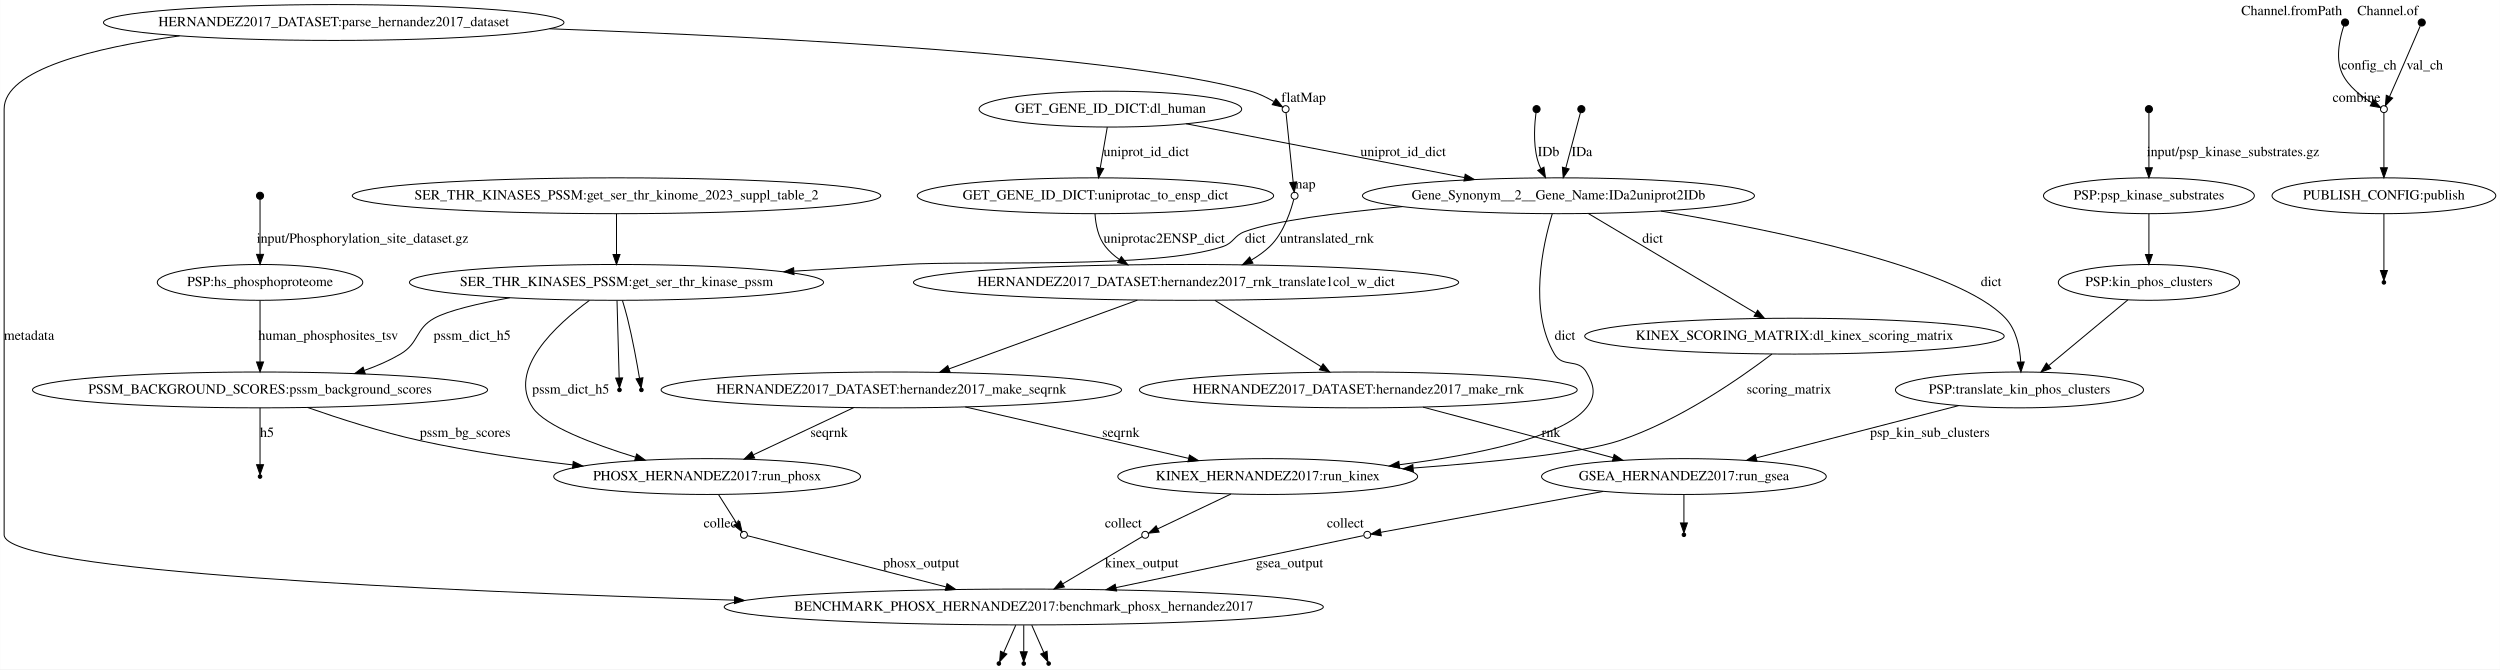
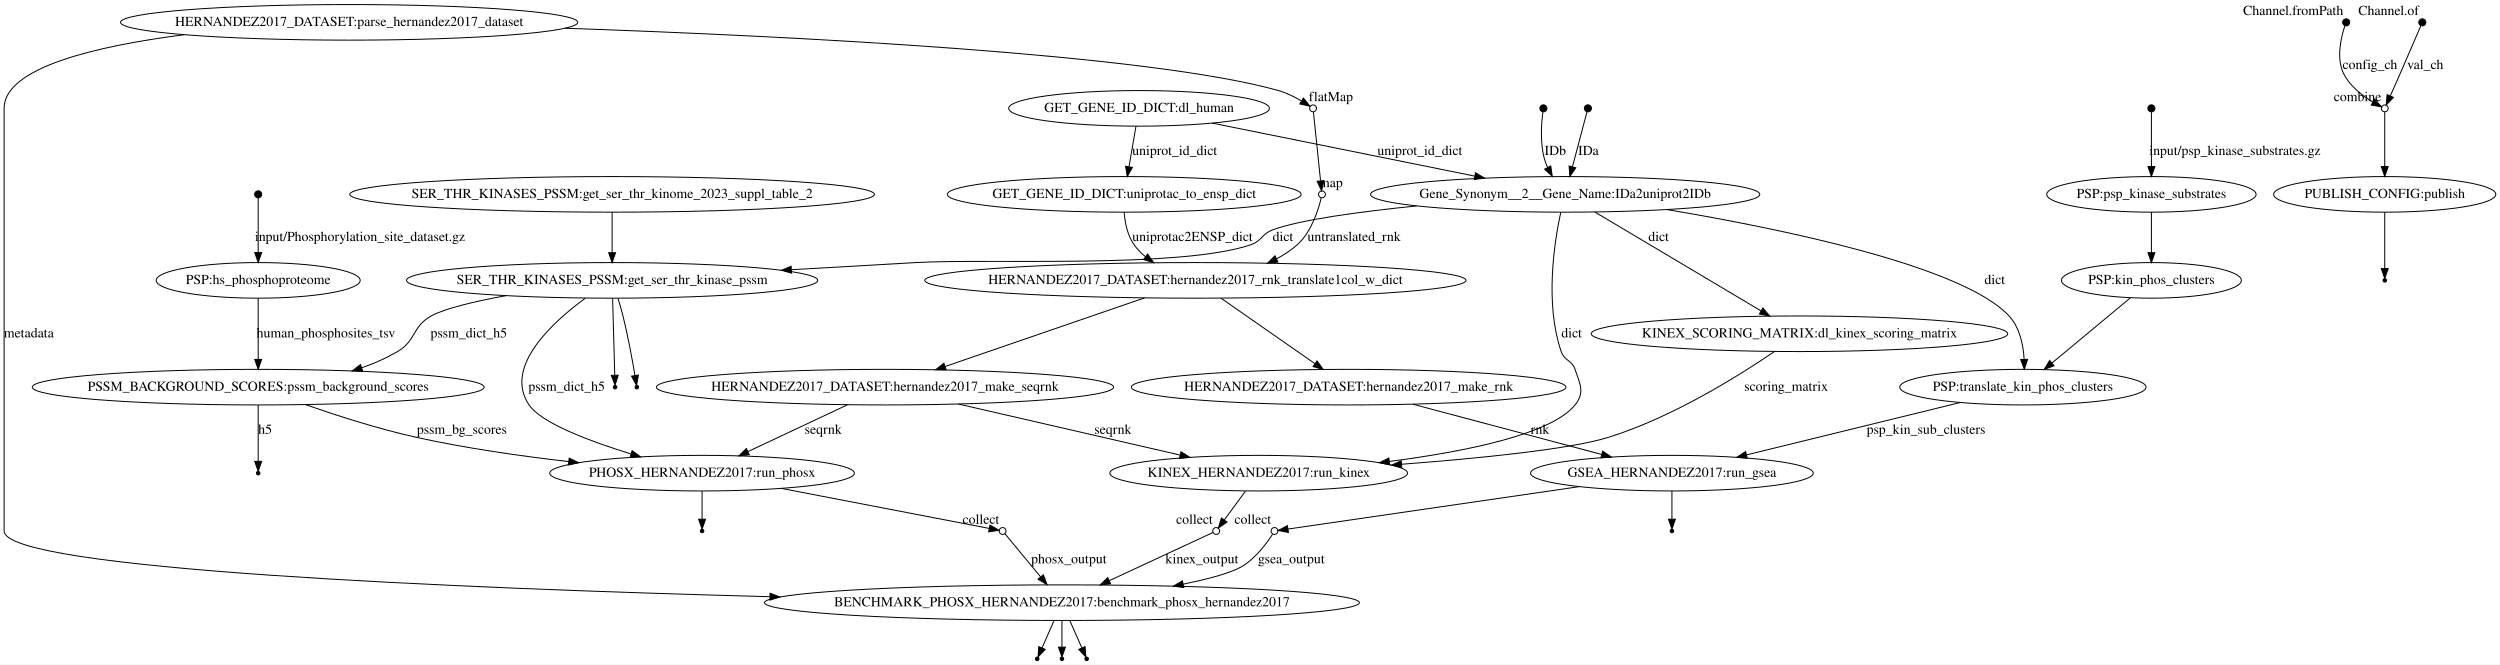
- <svg xmlns="http://www.w3.org/2000/svg" width="2510pt" height="672pt" viewBox="0.00 0.00 2510.44 672.20">
+ <svg xmlns="http://www.w3.org/2000/svg" width="2528pt" height="672pt" viewBox="0.00 0.00 2528.44 672.20">
  <g id="graph0" class="graph" transform="scale(1 1) rotate(0) translate(4 668.2)">
-     <polygon fill="#ffffff" stroke="transparent" points="-4,4 -4,-668.2 2506.44,-668.2 2506.44,4 -4,4" />
+     <polygon fill="#ffffff" stroke="transparent" points="-4,4 -4,-668.2 2524.44,-668.2 2524.44,4 -4,4" />
    <g id="node1" class="node">
-       <ellipse fill="none" stroke="#000000" cx="1111" cy="-558.6" rx="131.877" ry="18" />
-       <text text-anchor="middle" x="1111" y="-554.9" font-family="Times,serif" font-size="14.00" fill="#000000">GET_GENE_ID_DICT:dl_human</text>
+       <ellipse fill="none" stroke="#000000" cx="1148" cy="-558.6" rx="131.877" ry="18" />
+       <text text-anchor="middle" x="1148" y="-554.9" font-family="Times,serif" font-size="14.00" fill="#000000">GET_GENE_ID_DICT:dl_human</text>
    </g>
    <g id="node2" class="node">
-       <ellipse fill="none" stroke="#000000" cx="1096" cy="-471.6" rx="178.969" ry="18" />
-       <text text-anchor="middle" x="1096" y="-467.9" font-family="Times,serif" font-size="14.00" fill="#000000">GET_GENE_ID_DICT:uniprotac_to_ensp_dict</text>
+       <ellipse fill="none" stroke="#000000" cx="1133" cy="-471.6" rx="178.969" ry="18" />
+       <text text-anchor="middle" x="1133" y="-467.9" font-family="Times,serif" font-size="14.00" fill="#000000">GET_GENE_ID_DICT:uniprotac_to_ensp_dict</text>
    </g>
    <g id="edge1" class="edge">
-       <path fill="none" stroke="#000000" d="M1107.892,-540.573C1105.861,-528.792 1103.166,-513.161 1100.855,-499.758" />
-       <polygon fill="#000000" stroke="#000000" points="1104.252,-498.863 1099.104,-489.603 1097.354,-500.053 1104.252,-498.863" />
-       <text text-anchor="middle" x="1147" y="-511.4" font-family="Times,serif" font-size="14.00" fill="#000000">uniprot_id_dict</text>
+       <path fill="none" stroke="#000000" d="M1144.892,-540.573C1142.861,-528.792 1140.166,-513.161 1137.855,-499.758" />
+       <polygon fill="#000000" stroke="#000000" points="1141.252,-498.863 1136.104,-489.603 1134.354,-500.053 1141.252,-498.863" />
+       <text text-anchor="middle" x="1184" y="-511.4" font-family="Times,serif" font-size="14.00" fill="#000000">uniprot_id_dict</text>
    </g>
    <g id="node4" class="node">
-       <ellipse fill="none" stroke="#000000" cx="1561" cy="-471.6" rx="196.865" ry="18" />
-       <text text-anchor="middle" x="1561" y="-467.9" font-family="Times,serif" font-size="14.00" fill="#000000">Gene_Synonym__2__Gene_Name:IDa2uniprot2IDb</text>
+       <ellipse fill="none" stroke="#000000" cx="1579" cy="-471.6" rx="196.865" ry="18" />
+       <text text-anchor="middle" x="1579" y="-467.9" font-family="Times,serif" font-size="14.00" fill="#000000">Gene_Synonym__2__Gene_Name:IDa2uniprot2IDb</text>
    </g>
    <g id="edge3" class="edge">
-       <path fill="none" stroke="#000000" d="M1187.082,-543.891C1264.147,-528.991 1383.517,-505.913 1466.579,-489.855" />
-       <polygon fill="#000000" stroke="#000000" points="1467.37,-493.267 1476.524,-487.932 1466.041,-486.394 1467.37,-493.267" />
-       <text text-anchor="middle" x="1405" y="-511.4" font-family="Times,serif" font-size="14.00" fill="#000000">uniprot_id_dict</text>
+       <path fill="none" stroke="#000000" d="M1222.091,-543.644C1295.605,-528.805 1408.425,-506.032 1487.492,-490.071" />
+       <polygon fill="#000000" stroke="#000000" points="1488.337,-493.472 1497.446,-488.062 1486.951,-486.61 1488.337,-493.472" />
+       <text text-anchor="middle" x="1432" y="-511.4" font-family="Times,serif" font-size="14.00" fill="#000000">uniprot_id_dict</text>
    </g>
    <g id="node3" class="node">
-       <ellipse fill="none" stroke="#000000" cx="1187" cy="-384.6" rx="273.752" ry="18" />
-       <text text-anchor="middle" x="1187" y="-380.9" font-family="Times,serif" font-size="14.00" fill="#000000">HERNANDEZ2017_DATASET:hernandez2017_rnk_translate1col_w_dict</text>
+       <ellipse fill="none" stroke="#000000" cx="1205" cy="-384.6" rx="273.752" ry="18" />
+       <text text-anchor="middle" x="1205" y="-380.9" font-family="Times,serif" font-size="14.00" fill="#000000">HERNANDEZ2017_DATASET:hernandez2017_rnk_translate1col_w_dict</text>
    </g>
    <g id="edge2" class="edge">
-       <path fill="none" stroke="#000000" d="M1095.569,-453.363C1096.223,-442.78 1098.688,-429.771 1106,-420.6 1109.966,-415.625 1114.764,-411.318 1120.022,-407.594" />
-       <polygon fill="#000000" stroke="#000000" points="1121.997,-410.486 1128.608,-402.207 1118.277,-404.556 1121.997,-410.486" />
-       <text text-anchor="middle" x="1165" y="-424.4" font-family="Times,serif" font-size="14.00" fill="#000000">uniprotac2ENSP_dict</text>
+       <path fill="none" stroke="#000000" d="M1132.973,-453.154C1133.797,-442.755 1136.297,-430.005 1143,-420.6 1146.206,-416.102 1150.163,-412.082 1154.514,-408.509" />
+       <polygon fill="#000000" stroke="#000000" points="1156.671,-411.268 1162.697,-402.554 1152.552,-405.608 1156.671,-411.268" />
+       <text text-anchor="middle" x="1202" y="-424.4" font-family="Times,serif" font-size="14.00" fill="#000000">uniprotac2ENSP_dict</text>
    </g>
    <g id="node27" class="node">
      <ellipse fill="none" stroke="#000000" cx="891" cy="-276.6" rx="231.259" ry="18" />
      <text text-anchor="middle" x="891" y="-272.9" font-family="Times,serif" font-size="14.00" fill="#000000">HERNANDEZ2017_DATASET:hernandez2017_make_seqrnk</text>
    </g>
    <g id="edge26" class="edge">
-       <path fill="none" stroke="#000000" d="M1138.122,-366.766C1086.229,-347.832 1004.248,-317.92 949.092,-297.796" />
-       <polygon fill="#000000" stroke="#000000" points="950.053,-294.421 939.459,-294.281 947.654,-300.997 950.053,-294.421" />
+       <path fill="none" stroke="#000000" d="M1153.501,-366.887C1098.207,-347.869 1010.418,-317.674 951.778,-297.505" />
+       <polygon fill="#000000" stroke="#000000" points="952.861,-294.176 942.266,-294.233 950.584,-300.795 952.861,-294.176" />
    </g>
    <g id="node28" class="node">
      <ellipse fill="none" stroke="#000000" cx="1360" cy="-276.6" rx="219.861" ry="18" />
      <text text-anchor="middle" x="1360" y="-272.9" font-family="Times,serif" font-size="14.00" fill="#000000">HERNANDEZ2017_DATASET:hernandez2017_make_rnk</text>
    </g>
    <g id="edge28" class="edge">
-       <path fill="none" stroke="#000000" d="M1215.956,-366.523C1245.235,-348.245 1290.61,-319.918 1322.596,-299.951" />
-       <polygon fill="#000000" stroke="#000000" points="1324.608,-302.82 1331.238,-294.556 1320.901,-296.882 1324.608,-302.82" />
+       <path fill="none" stroke="#000000" d="M1230.944,-366.523C1256.951,-348.402 1297.136,-320.402 1325.75,-300.464" />
+       <polygon fill="#000000" stroke="#000000" points="1328.026,-303.144 1334.23,-294.556 1324.025,-297.401 1328.026,-303.144" />
    </g>
    <g id="node7" class="node">
      <ellipse fill="none" stroke="#000000" cx="615" cy="-384.6" rx="207.963" ry="18" />
      <text text-anchor="middle" x="615" y="-380.9" font-family="Times,serif" font-size="14.00" fill="#000000">SER_THR_KINASES_PSSM:get_ser_thr_kinase_pssm</text>
    </g>
    <g id="edge6" class="edge">
-       <path fill="none" stroke="#000000" d="M1404.066,-460.677C1340.513,-454.8 1275.277,-446.49 1246,-435.6 1234.908,-431.474 1235.206,-424.405 1224,-420.6 1156.558,-397.702 975.099,-406.814 904,-402.6 868.221,-400.479 829.956,-398.144 793.363,-395.878" />
-       <polygon fill="#000000" stroke="#000000" points="793.288,-392.366 783.09,-395.241 792.854,-399.353 793.288,-392.366" />
-       <text text-anchor="middle" x="1256.5" y="-424.4" font-family="Times,serif" font-size="14.00" fill="#000000">dict</text>
+       <path fill="none" stroke="#000000" d="M1428.756,-459.889C1369.915,-453.935 1310.074,-445.782 1283,-435.6 1271.923,-431.434 1272.212,-424.387 1261,-420.6 1189.527,-396.459 997.322,-406.808 922,-402.6 881.372,-400.33 837.724,-397.817 796.455,-395.405" />
+       <polygon fill="#000000" stroke="#000000" points="796.486,-391.901 786.298,-394.811 796.077,-398.889 796.486,-391.901" />
+       <text text-anchor="middle" x="1293.5" y="-424.4" font-family="Times,serif" font-size="14.00" fill="#000000">dict</text>
    </g>
    <g id="node15" class="node">
-       <ellipse fill="none" stroke="#000000" cx="2024" cy="-276.6" rx="124.578" ry="18" />
-       <text text-anchor="middle" x="2024" y="-272.9" font-family="Times,serif" font-size="14.00" fill="#000000">PSP:translate_kin_phos_clusters</text>
+       <ellipse fill="none" stroke="#000000" cx="2042" cy="-276.6" rx="124.578" ry="18" />
+       <text text-anchor="middle" x="2042" y="-272.9" font-family="Times,serif" font-size="14.00" fill="#000000">PSP:translate_kin_phos_clusters</text>
    </g>
    <g id="edge14" class="edge">
-       <path fill="none" stroke="#000000" d="M1663.932,-456.207C1781.419,-436.518 1963.389,-398.862 2010,-348.6 2020.8,-336.954 2024.399,-319.565 2025.251,-304.794" />
-       <polygon fill="#000000" stroke="#000000" points="2028.754,-304.687 2025.449,-294.62 2021.755,-304.55 2028.754,-304.687" />
-       <text text-anchor="middle" x="1995.5" y="-380.9" font-family="Times,serif" font-size="14.00" fill="#000000">dict</text>
+       <path fill="none" stroke="#000000" d="M1681.932,-456.207C1799.419,-436.518 1981.389,-398.862 2028,-348.6 2038.8,-336.954 2042.399,-319.565 2043.251,-304.794" />
+       <polygon fill="#000000" stroke="#000000" points="2046.754,-304.687 2043.449,-294.62 2039.755,-304.55 2046.754,-304.687" />
+       <text text-anchor="middle" x="2013.5" y="-380.9" font-family="Times,serif" font-size="14.00" fill="#000000">dict</text>
    </g>
    <g id="node21" class="node">
-       <ellipse fill="none" stroke="#000000" cx="1798" cy="-330.6" rx="210.663" ry="18" />
-       <text text-anchor="middle" x="1798" y="-326.9" font-family="Times,serif" font-size="14.00" fill="#000000">KINEX_SCORING_MATRIX:dl_kinex_scoring_matrix</text>
+       <ellipse fill="none" stroke="#000000" cx="1816" cy="-330.6" rx="210.663" ry="18" />
+       <text text-anchor="middle" x="1816" y="-326.9" font-family="Times,serif" font-size="14.00" fill="#000000">KINEX_SCORING_MATRIX:dl_kinex_scoring_matrix</text>
    </g>
    <g id="edge20" class="edge">
-       <path fill="none" stroke="#000000" d="M1591.016,-453.742C1633.727,-428.332 1712.068,-381.724 1759.157,-353.709" />
-       <polygon fill="#000000" stroke="#000000" points="1761.05,-356.656 1767.854,-348.535 1757.47,-350.64 1761.05,-356.656" />
-       <text text-anchor="middle" x="1655.5" y="-424.4" font-family="Times,serif" font-size="14.00" fill="#000000">dict</text>
+       <path fill="none" stroke="#000000" d="M1609.016,-453.742C1651.727,-428.332 1730.068,-381.724 1777.157,-353.709" />
+       <polygon fill="#000000" stroke="#000000" points="1779.05,-356.656 1785.854,-348.535 1775.47,-350.64 1779.05,-356.656" />
+       <text text-anchor="middle" x="1673.5" y="-424.4" font-family="Times,serif" font-size="14.00" fill="#000000">dict</text>
    </g>
    <g id="node22" class="node">
      <ellipse fill="none" stroke="#000000" cx="1269" cy="-189.6" rx="150.573" ry="18" />
      <text text-anchor="middle" x="1269" y="-185.9" font-family="Times,serif" font-size="14.00" fill="#000000">KINEX_HERNANDEZ2017:run_kinex</text>
    </g>
-     <g id="edge34" class="edge">
-       <path fill="none" stroke="#000000" d="M1554.756,-453.389C1545.234,-422.156 1530.792,-357.411 1557,-312.6 1565.238,-298.514 1580.762,-308.686 1589,-294.6 1597.078,-280.789 1599.051,-271.049 1589,-258.6 1565.083,-228.976 1478.546,-211.461 1401.488,-201.494" />
+     <g id="edge35" class="edge">
+       <path fill="none" stroke="#000000" d="M1574.528,-453.334C1567.996,-423.102 1558.332,-361.18 1575,-312.6 1578.289,-303.014 1585.711,-304.186 1589,-294.6 1594.193,-279.466 1599.051,-271.049 1589,-258.6 1565.083,-228.976 1478.546,-211.461 1401.488,-201.494" />
      <polygon fill="#000000" stroke="#000000" points="1401.531,-197.971 1391.172,-200.196 1400.658,-204.917 1401.531,-197.971" />
-       <text text-anchor="middle" x="1567.5" y="-326.9" font-family="Times,serif" font-size="14.00" fill="#000000">dict</text>
+       <text text-anchor="middle" x="1585.5" y="-326.9" font-family="Times,serif" font-size="14.00" fill="#000000">dict</text>
    </g>
    <g id="node5" class="node">
-       <ellipse fill="#000000" stroke="#000000" cx="1584" cy="-558.6" rx="3.6" ry="3.6" />
+       <ellipse fill="#000000" stroke="#000000" cx="1602" cy="-558.6" rx="3.6" ry="3.6" />
    </g>
    <g id="edge4" class="edge">
-       <path fill="none" stroke="#000000" d="M1583.012,-554.862C1580.511,-545.402 1573.748,-519.82 1568.372,-499.486" />
-       <polygon fill="#000000" stroke="#000000" points="1571.733,-498.505 1565.794,-489.732 1564.966,-500.295 1571.733,-498.505" />
-       <text text-anchor="middle" x="1584.5" y="-511.4" font-family="Times,serif" font-size="14.00" fill="#000000">IDa</text>
+       <path fill="none" stroke="#000000" d="M1601.012,-554.862C1598.511,-545.402 1591.748,-519.82 1586.372,-499.486" />
+       <polygon fill="#000000" stroke="#000000" points="1589.733,-498.505 1583.794,-489.732 1582.966,-500.295 1589.733,-498.505" />
+       <text text-anchor="middle" x="1602.5" y="-511.4" font-family="Times,serif" font-size="14.00" fill="#000000">IDa</text>
    </g>
    <g id="node6" class="node">
-       <ellipse fill="#000000" stroke="#000000" cx="1539" cy="-558.6" rx="3.6" ry="3.6" />
+       <ellipse fill="#000000" stroke="#000000" cx="1557" cy="-558.6" rx="3.6" ry="3.6" />
    </g>
    <g id="edge5" class="edge">
-       <path fill="none" stroke="#000000" d="M1538.435,-554.794C1537.294,-546.188 1535.21,-524.652 1540,-507.6 1540.834,-504.631 1541.973,-501.652 1543.291,-498.75" />
-       <polygon fill="#000000" stroke="#000000" points="1546.417,-500.324 1547.963,-489.843 1540.218,-497.073 1546.417,-500.324" />
-       <text text-anchor="middle" x="1551" y="-511.4" font-family="Times,serif" font-size="14.00" fill="#000000">IDb</text>
+       <path fill="none" stroke="#000000" d="M1556.435,-554.794C1555.294,-546.188 1553.21,-524.652 1558,-507.6 1558.834,-504.631 1559.973,-501.652 1561.291,-498.75" />
+       <polygon fill="#000000" stroke="#000000" points="1564.417,-500.324 1565.963,-489.843 1558.218,-497.073 1564.417,-500.324" />
+       <text text-anchor="middle" x="1569" y="-511.4" font-family="Times,serif" font-size="14.00" fill="#000000">IDb</text>
    </g>
    <g id="node9" class="node">
      <ellipse fill="none" stroke="#000000" cx="257" cy="-276.6" rx="228.56" ry="18" />
      <text text-anchor="middle" x="257" y="-272.9" font-family="Times,serif" font-size="14.00" fill="#000000">PSSM_BACKGROUND_SCORES:pssm_background_scores</text>
    </g>
    <g id="edge8" class="edge">
      <path fill="none" stroke="#000000" d="M507.797,-369.146C475.966,-363.335 445.892,-356.264 432,-348.6 412.73,-337.97 416.967,-323.763 398,-312.6 386.809,-306.013 374.428,-300.62 361.786,-296.207" />
      <polygon fill="#000000" stroke="#000000" points="362.676,-292.816 352.083,-293.02 360.491,-299.466 362.676,-292.816" />
      <text text-anchor="middle" x="470" y="-326.9" font-family="Times,serif" font-size="14.00" fill="#000000">pssm_dict_h5</text>
    </g>
    <g id="node10" class="node">
      <ellipse fill="#000000" stroke="#000000" cx="640" cy="-276.6" rx="1.8" ry="1.8" />
    </g>
    <g id="edge9" class="edge">
      <path fill="none" stroke="#000000" d="M620.969,-366.389C622.716,-360.724 624.546,-354.434 626,-348.6 631.228,-327.626 635.679,-302.81 638.084,-288.469" />
      <polygon fill="#000000" stroke="#000000" points="641.571,-288.829 639.722,-278.396 634.662,-287.705 641.571,-288.829" />
    </g>
    <g id="node11" class="node">
      <ellipse fill="#000000" stroke="#000000" cx="618" cy="-276.6" rx="1.8" ry="1.8" />
    </g>
    <g id="edge10" class="edge">
      <path fill="none" stroke="#000000" d="M615.509,-366.279C616.122,-344.197 617.136,-307.705 617.661,-288.799" />
      <polygon fill="#000000" stroke="#000000" points="621.165,-288.692 617.944,-278.599 614.168,-288.498 621.165,-288.692" />
    </g>
    <g id="node19" class="node">
      <ellipse fill="none" stroke="#000000" cx="706" cy="-189.6" rx="154.073" ry="18" />
      <text text-anchor="middle" x="706" y="-185.9" font-family="Times,serif" font-size="14.00" fill="#000000">PHOSX_HERNANDEZ2017:run_phosx</text>
    </g>
    <g id="edge30" class="edge">
      <path fill="none" stroke="#000000" d="M587.89,-366.583C554.431,-342.062 504.964,-296.852 531,-258.6 543.402,-240.378 591.381,-222.189 633.97,-209.063" />
      <polygon fill="#000000" stroke="#000000" points="635.245,-212.334 643.805,-206.091 633.22,-205.634 635.245,-212.334" />
      <text text-anchor="middle" x="569" y="-272.9" font-family="Times,serif" font-size="14.00" fill="#000000">pssm_dict_h5</text>
    </g>
    <g id="node8" class="node">
      <ellipse fill="none" stroke="#000000" cx="615" cy="-471.6" rx="265.353" ry="18" />
      <text text-anchor="middle" x="615" y="-467.9" font-family="Times,serif" font-size="14.00" fill="#000000">SER_THR_KINASES_PSSM:get_ser_thr_kinome_2023_suppl_table_2</text>
    </g>
    <g id="edge7" class="edge">
      <path fill="none" stroke="#000000" d="M615,-453.574C615,-441.792 615,-426.161 615,-412.758" />
      <polygon fill="#000000" stroke="#000000" points="618.5,-412.603 615,-402.603 611.5,-412.603 618.5,-412.603" />
    </g>
    <g id="edge18" class="edge">
      <path fill="none" stroke="#000000" d="M304.637,-258.987C336.36,-247.888 379.191,-234.098 418,-225.6 467.504,-214.76 522.561,-206.881 571.168,-201.31" />
      <polygon fill="#000000" stroke="#000000" points="571.572,-204.787 581.118,-200.191 570.789,-197.831 571.572,-204.787" />
      <text text-anchor="middle" x="463" y="-229.4" font-family="Times,serif" font-size="14.00" fill="#000000">pssm_bg_scores</text>
    </g>
    <g id="node20" class="node">
      <ellipse fill="#000000" stroke="#000000" cx="257" cy="-189.6" rx="1.8" ry="1.8" />
    </g>
    <g id="edge19" class="edge">
      <path fill="none" stroke="#000000" d="M257,-258.574C257,-241.502 257,-216.349 257,-201.603" />
      <polygon fill="#000000" stroke="#000000" points="260.5,-201.518 257,-191.518 253.5,-201.518 260.5,-201.518" />
      <text text-anchor="middle" x="264" y="-229.4" font-family="Times,serif" font-size="14.00" fill="#000000">h5</text>
    </g>
    <g id="node12" class="node">
-       <ellipse fill="#000000" stroke="#000000" cx="2154" cy="-558.6" rx="3.6" ry="3.6" />
+       <ellipse fill="#000000" stroke="#000000" cx="2172" cy="-558.6" rx="3.6" ry="3.6" />
    </g>
    <g id="node13" class="node">
-       <ellipse fill="none" stroke="#000000" cx="2154" cy="-471.6" rx="105.881" ry="18" />
-       <text text-anchor="middle" x="2154" y="-467.9" font-family="Times,serif" font-size="14.00" fill="#000000">PSP:psp_kinase_substrates</text>
+       <ellipse fill="none" stroke="#000000" cx="2172" cy="-471.6" rx="105.881" ry="18" />
+       <text text-anchor="middle" x="2172" y="-467.9" font-family="Times,serif" font-size="14.00" fill="#000000">PSP:psp_kinase_substrates</text>
    </g>
    <g id="edge11" class="edge">
-       <path fill="none" stroke="#000000" d="M2154,-554.862C2154,-545.445 2154,-520.053 2154,-499.765" />
-       <polygon fill="#000000" stroke="#000000" points="2157.5,-499.732 2154,-489.732 2150.5,-499.732 2157.5,-499.732" />
-       <text text-anchor="middle" x="2238.5" y="-511.4" font-family="Times,serif" font-size="14.00" fill="#000000">input/psp_kinase_substrates.gz</text>
+       <path fill="none" stroke="#000000" d="M2172,-554.862C2172,-545.445 2172,-520.053 2172,-499.765" />
+       <polygon fill="#000000" stroke="#000000" points="2175.5,-499.732 2172,-489.732 2168.5,-499.732 2175.5,-499.732" />
+       <text text-anchor="middle" x="2256.5" y="-511.4" font-family="Times,serif" font-size="14.00" fill="#000000">input/psp_kinase_substrates.gz</text>
    </g>
    <g id="node14" class="node">
-       <ellipse fill="none" stroke="#000000" cx="2154" cy="-384.6" rx="90.984" ry="18" />
-       <text text-anchor="middle" x="2154" y="-380.9" font-family="Times,serif" font-size="14.00" fill="#000000">PSP:kin_phos_clusters</text>
+       <ellipse fill="none" stroke="#000000" cx="2172" cy="-384.6" rx="90.984" ry="18" />
+       <text text-anchor="middle" x="2172" y="-380.9" font-family="Times,serif" font-size="14.00" fill="#000000">PSP:kin_phos_clusters</text>
    </g>
    <g id="edge12" class="edge">
-       <path fill="none" stroke="#000000" d="M2154,-453.574C2154,-441.792 2154,-426.161 2154,-412.758" />
-       <polygon fill="#000000" stroke="#000000" points="2157.5,-412.603 2154,-402.603 2150.5,-412.603 2157.5,-412.603" />
+       <path fill="none" stroke="#000000" d="M2172,-453.574C2172,-441.792 2172,-426.161 2172,-412.758" />
+       <polygon fill="#000000" stroke="#000000" points="2175.5,-412.603 2172,-402.603 2168.5,-412.603 2175.5,-412.603" />
    </g>
    <g id="edge13" class="edge">
-       <path fill="none" stroke="#000000" d="M2132.824,-367.008C2111.234,-349.071 2077.57,-321.104 2053.401,-301.026" />
-       <polygon fill="#000000" stroke="#000000" points="2055.529,-298.243 2045.6,-294.545 2051.056,-303.627 2055.529,-298.243" />
+       <path fill="none" stroke="#000000" d="M2150.824,-367.008C2129.234,-349.071 2095.57,-321.104 2071.401,-301.026" />
+       <polygon fill="#000000" stroke="#000000" points="2073.529,-298.243 2063.6,-294.545 2069.056,-303.627 2073.529,-298.243" />
    </g>
    <g id="node16" class="node">
      <ellipse fill="none" stroke="#000000" cx="1687" cy="-189.6" rx="142.975" ry="18" />
      <text text-anchor="middle" x="1687" y="-185.9" font-family="Times,serif" font-size="14.00" fill="#000000">GSEA_HERNANDEZ2017:run_gsea</text>
    </g>
    <g id="edge15" class="edge">
-       <path fill="none" stroke="#000000" d="M1962.972,-260.845C1905.836,-246.095 1820.404,-224.04 1759.75,-208.381" />
-       <polygon fill="#000000" stroke="#000000" points="1760.417,-204.939 1749.859,-205.828 1758.667,-211.716 1760.417,-204.939" />
-       <text text-anchor="middle" x="1934" y="-229.4" font-family="Times,serif" font-size="14.00" fill="#000000">psp_kin_sub_clusters</text>
-     </g>
-     <g id="node31" class="node">
-       <ellipse fill="none" stroke="#000000" cx="1369" cy="-131.1" rx="3.5" ry="3.5" />
-       <text text-anchor="middle" x="1347" y="-138.4" font-family="Times,serif" font-size="14.00" fill="#000000">collect</text>
-     </g>
-     <g id="edge37" class="edge">
-       <path fill="none" stroke="#000000" d="M1605.932,-174.687C1529.221,-160.575 1420.357,-140.548 1382.553,-133.593" />
-       <polygon fill="#000000" stroke="#000000" points="1383.074,-130.13 1372.605,-131.763 1381.807,-137.015 1383.074,-130.13" />
+       <path fill="none" stroke="#000000" d="M1978.533,-261.046C1918.05,-246.223 1826.931,-223.893 1762.692,-208.15" />
+       <polygon fill="#000000" stroke="#000000" points="1763.167,-204.663 1752.622,-205.682 1761.501,-211.462 1763.167,-204.663" />
+       <text text-anchor="middle" x="1944" y="-229.4" font-family="Times,serif" font-size="14.00" fill="#000000">psp_kin_sub_clusters</text>
    </g>
    <g id="node32" class="node">
+       <ellipse fill="none" stroke="#000000" cx="1285" cy="-131.1" rx="3.5" ry="3.5" />
+       <text text-anchor="middle" x="1263" y="-138.4" font-family="Times,serif" font-size="14.00" fill="#000000">collect</text>
+     </g>
+     <g id="edge38" class="edge">
+       <path fill="none" stroke="#000000" d="M1593.256,-175.958C1493.584,-161.454 1344.148,-139.707 1298.635,-133.084" />
+       <polygon fill="#000000" stroke="#000000" points="1299.081,-129.612 1288.681,-131.636 1298.073,-136.539 1299.081,-129.612" />
+     </g>
+     <g id="node33" class="node">
      <ellipse fill="#000000" stroke="#000000" cx="1687" cy="-131.1" rx="1.8" ry="1.8" />
    </g>
-     <g id="edge38" class="edge">
+     <g id="edge39" class="edge">
      <path fill="none" stroke="#000000" d="M1687,-171.411C1687,-162.189 1687,-151.248 1687,-143.092" />
      <polygon fill="#000000" stroke="#000000" points="1690.5,-143.003 1687,-133.003 1683.5,-143.003 1690.5,-143.003" />
    </g>
    <g id="node17" class="node">
      <ellipse fill="#000000" stroke="#000000" cx="257" cy="-471.6" rx="3.6" ry="3.6" />
    </g>
    <g id="node18" class="node">
      <ellipse fill="none" stroke="#000000" cx="257" cy="-384.6" rx="103.182" ry="18" />
      <text text-anchor="middle" x="257" y="-380.9" font-family="Times,serif" font-size="14.00" fill="#000000">PSP:hs_phosphoproteome</text>
    </g>
    <g id="edge16" class="edge">
      <path fill="none" stroke="#000000" d="M257,-467.862C257,-458.445 257,-433.053 257,-412.765" />
      <polygon fill="#000000" stroke="#000000" points="260.5,-412.732 257,-402.732 253.5,-412.732 260.5,-412.732" />
      <text text-anchor="middle" x="360" y="-424.4" font-family="Times,serif" font-size="14.00" fill="#000000">input/Phosphorylation_site_dataset.gz</text>
    </g>
    <g id="edge17" class="edge">
      <path fill="none" stroke="#000000" d="M257,-366.279C257,-349.421 257,-324.165 257,-304.747" />
      <polygon fill="#000000" stroke="#000000" points="260.5,-304.65 257,-294.65 253.5,-304.65 260.5,-304.65" />
      <text text-anchor="middle" x="325.5" y="-326.9" font-family="Times,serif" font-size="14.00" fill="#000000">human_phosphosites_tsv</text>
    </g>
    <g id="node29" class="node">
-       <ellipse fill="none" stroke="#000000" cx="743" cy="-131.1" rx="3.5" ry="3.5" />
-       <text text-anchor="middle" x="721" y="-138.4" font-family="Times,serif" font-size="14.00" fill="#000000">collect</text>
+       <ellipse fill="none" stroke="#000000" cx="1010" cy="-131.1" rx="3.5" ry="3.5" />
+       <text text-anchor="middle" x="988" y="-138.4" font-family="Times,serif" font-size="14.00" fill="#000000">collect</text>
    </g>
    <g id="edge31" class="edge">
-       <path fill="none" stroke="#000000" d="M717.504,-171.411C723.404,-162.082 730.418,-150.994 735.594,-142.81" />
-       <polygon fill="#000000" stroke="#000000" points="738.705,-144.439 741.092,-134.117 732.788,-140.697 738.705,-144.439" />
+       <path fill="none" stroke="#000000" d="M786.27,-174.153C858.969,-160.163 960.074,-140.708 996.361,-133.725" />
+       <polygon fill="#000000" stroke="#000000" points="997.183,-137.131 1006.341,-131.804 995.86,-130.257 997.183,-137.131" />
+     </g>
+     <g id="node30" class="node">
+       <ellipse fill="#000000" stroke="#000000" cx="706" cy="-131.1" rx="1.8" ry="1.8" />
+     </g>
+     <g id="edge32" class="edge">
+       <path fill="none" stroke="#000000" d="M706,-171.411C706,-162.189 706,-151.248 706,-143.092" />
+       <polygon fill="#000000" stroke="#000000" points="709.5,-143.003 706,-133.003 702.5,-143.003 709.5,-143.003" />
    </g>
    <g id="edge21" class="edge">
-       <path fill="none" stroke="#000000" d="M1775.414,-312.636C1743.38,-288.254 1681.953,-245.453 1622,-225.6 1584.215,-213.088 1494.632,-204.035 1415.171,-198.137" />
-       <polygon fill="#000000" stroke="#000000" points="1415.264,-194.634 1405.035,-197.397 1414.754,-201.616 1415.264,-194.634" />
-       <text text-anchor="middle" x="1792.5" y="-272.9" font-family="Times,serif" font-size="14.00" fill="#000000">scoring_matrix</text>
-     </g>
-     <g id="node30" class="node">
-       <ellipse fill="none" stroke="#000000" cx="1146" cy="-131.1" rx="3.5" ry="3.5" />
-       <text text-anchor="middle" x="1124" y="-138.4" font-family="Times,serif" font-size="14.00" fill="#000000">collect</text>
-     </g>
-     <g id="edge35" class="edge">
-       <path fill="none" stroke="#000000" d="M1232.096,-172.048C1207.258,-160.235 1176.013,-145.374 1158.818,-137.196" />
-       <polygon fill="#000000" stroke="#000000" points="1159.944,-133.856 1149.41,-132.722 1156.937,-140.178 1159.944,-133.856" />
+       <path fill="none" stroke="#000000" d="M1790.788,-312.682C1755.106,-288.353 1686.964,-245.615 1622,-225.6 1583.75,-213.816 1493.382,-204.719 1413.659,-198.618" />
+       <polygon fill="#000000" stroke="#000000" points="1413.728,-195.114 1403.494,-197.852 1413.202,-202.094 1413.728,-195.114" />
+       <text text-anchor="middle" x="1802.5" y="-272.9" font-family="Times,serif" font-size="14.00" fill="#000000">scoring_matrix</text>
+     </g>
+     <g id="node31" class="node">
+       <ellipse fill="none" stroke="#000000" cx="1226" cy="-131.1" rx="3.5" ry="3.5" />
+       <text text-anchor="middle" x="1204" y="-138.4" font-family="Times,serif" font-size="14.00" fill="#000000">collect</text>
+     </g>
+     <g id="edge36" class="edge">
+       <path fill="none" stroke="#000000" d="M1255.63,-171.411C1248.619,-161.873 1240.256,-150.494 1234.205,-142.262" />
+       <polygon fill="#000000" stroke="#000000" points="1236.96,-140.101 1228.218,-134.117 1231.32,-144.247 1236.96,-140.101" />
    </g>
    <g id="node23" class="node">
-       <ellipse fill="none" stroke="#000000" cx="331" cy="-645.6" rx="231.259" ry="18" />
-       <text text-anchor="middle" x="331" y="-641.9" font-family="Times,serif" font-size="14.00" fill="#000000">HERNANDEZ2017_DATASET:parse_hernandez2017_dataset</text>
+       <ellipse fill="none" stroke="#000000" cx="349" cy="-645.6" rx="231.259" ry="18" />
+       <text text-anchor="middle" x="349" y="-641.9" font-family="Times,serif" font-size="14.00" fill="#000000">HERNANDEZ2017_DATASET:parse_hernandez2017_dataset</text>
    </g>
    <g id="node24" class="node">
-       <ellipse fill="none" stroke="#000000" cx="1287" cy="-558.6" rx="3.5" ry="3.5" />
-       <text text-anchor="middle" x="1305" y="-565.9" font-family="Times,serif" font-size="14.00" fill="#000000">flatMap</text>
+       <ellipse fill="none" stroke="#000000" cx="1324" cy="-558.6" rx="3.5" ry="3.5" />
+       <text text-anchor="middle" x="1342" y="-565.9" font-family="Times,serif" font-size="14.00" fill="#000000">flatMap</text>
    </g>
    <g id="edge22" class="edge">
-       <path fill="none" stroke="#000000" d="M547.825,-639.302C777.573,-630.861 1124.442,-612.576 1252,-576.6 1260.089,-574.319 1268.485,-570.074 1275.025,-566.28" />
-       <polygon fill="#000000" stroke="#000000" points="1277.266,-569.007 1283.899,-560.745 1273.562,-563.067 1277.266,-569.007" />
+       <path fill="none" stroke="#000000" d="M567.374,-639.645C801.828,-631.465 1158.256,-613.368 1289,-576.6 1297.091,-574.325 1305.486,-570.081 1312.026,-566.285" />
+       <polygon fill="#000000" stroke="#000000" points="1314.269,-569.011 1320.899,-560.747 1310.563,-563.072 1314.269,-569.011" />
    </g>
    <g id="node25" class="node">
-       <ellipse fill="none" stroke="#000000" cx="1024" cy="-58.6" rx="300.847" ry="18" />
-       <text text-anchor="middle" x="1024" y="-54.9" font-family="Times,serif" font-size="14.00" fill="#000000">BENCHMARK_PHOSX_HERNANDEZ2017:benchmark_phosx_hernandez2017</text>
+       <ellipse fill="none" stroke="#000000" cx="1070" cy="-58.6" rx="300.847" ry="18" />
+       <text text-anchor="middle" x="1070" y="-54.9" font-family="Times,serif" font-size="14.00" fill="#000000">BENCHMARK_PHOSX_HERNANDEZ2017:benchmark_phosx_hernandez2017</text>
    </g>
    <g id="edge23" class="edge">
-       <path fill="none" stroke="#000000" d="M176.16,-632.146C90.014,-620.216 0,-598.261 0,-558.6 0,-558.6 0,-558.6 0,-131.1 0,-94.121 430.509,-74.616 733.245,-65.471" />
-       <polygon fill="#000000" stroke="#000000" points="733.62,-68.962 743.51,-65.164 733.41,-61.965 733.62,-68.962" />
+       <path fill="none" stroke="#000000" d="M182.166,-633.081C92.437,-621.573 0,-599.735 0,-558.6 0,-558.6 0,-558.6 0,-131.1 0,-92.132 457.699,-73.124 774.399,-64.636" />
+       <polygon fill="#000000" stroke="#000000" points="774.762,-68.128 784.665,-64.364 774.576,-61.13 774.762,-68.128" />
      <text text-anchor="middle" x="25" y="-326.9" font-family="Times,serif" font-size="14.00" fill="#000000">metadata</text>
    </g>
    <g id="node26" class="node">
-       <ellipse fill="none" stroke="#000000" cx="1296" cy="-471.6" rx="3.5" ry="3.5" />
-       <text text-anchor="middle" x="1305" y="-478.9" font-family="Times,serif" font-size="14.00" fill="#000000">map</text>
+       <ellipse fill="none" stroke="#000000" cx="1333" cy="-471.6" rx="3.5" ry="3.5" />
+       <text text-anchor="middle" x="1342" y="-478.9" font-family="Times,serif" font-size="14.00" fill="#000000">map</text>
    </g>
    <g id="edge24" class="edge">
-       <path fill="none" stroke="#000000" d="M1287.387,-554.862C1288.613,-543.011 1292.456,-505.858 1294.571,-485.418" />
-       <polygon fill="#000000" stroke="#000000" points="1298.077,-485.535 1295.625,-475.228 1291.114,-484.814 1298.077,-485.535" />
-     </g>
-     <g id="node33" class="node">
-       <ellipse fill="#000000" stroke="#000000" cx="999" cy="-1.8" rx="1.8" ry="1.8" />
-     </g>
-     <g id="edge40" class="edge">
-       <path fill="none" stroke="#000000" d="M1015.952,-40.316C1011.981,-31.292 1007.319,-20.701 1003.89,-12.911" />
-       <polygon fill="#000000" stroke="#000000" points="1007.026,-11.346 999.794,-3.604 1000.619,-14.166 1007.026,-11.346" />
+       <path fill="none" stroke="#000000" d="M1324.387,-554.862C1325.613,-543.011 1329.456,-505.858 1331.571,-485.418" />
+       <polygon fill="#000000" stroke="#000000" points="1335.077,-485.535 1332.625,-475.228 1328.114,-484.814 1335.077,-485.535" />
    </g>
    <g id="node34" class="node">
-       <ellipse fill="#000000" stroke="#000000" cx="1024" cy="-1.8" rx="1.8" ry="1.8" />
+       <ellipse fill="#000000" stroke="#000000" cx="1045" cy="-1.8" rx="1.8" ry="1.8" />
    </g>
    <g id="edge41" class="edge">
-       <path fill="none" stroke="#000000" d="M1024,-40.316C1024,-31.614 1024,-21.455 1024,-13.756" />
-       <polygon fill="#000000" stroke="#000000" points="1027.5,-13.604 1024,-3.604 1020.5,-13.604 1027.5,-13.604" />
+       <path fill="none" stroke="#000000" d="M1061.952,-40.316C1057.98,-31.292 1053.319,-20.701 1049.89,-12.911" />
+       <polygon fill="#000000" stroke="#000000" points="1053.026,-11.346 1045.794,-3.604 1046.619,-14.166 1053.026,-11.346" />
    </g>
    <g id="node35" class="node">
-       <ellipse fill="#000000" stroke="#000000" cx="1049" cy="-1.8" rx="1.8" ry="1.8" />
+       <ellipse fill="#000000" stroke="#000000" cx="1070" cy="-1.8" rx="1.8" ry="1.8" />
    </g>
    <g id="edge42" class="edge">
-       <path fill="none" stroke="#000000" d="M1032.048,-40.316C1036.02,-31.292 1040.681,-20.701 1044.11,-12.911" />
-       <polygon fill="#000000" stroke="#000000" points="1047.381,-14.166 1048.206,-3.604 1040.974,-11.346 1047.381,-14.166" />
+       <path fill="none" stroke="#000000" d="M1070,-40.316C1070,-31.614 1070,-21.455 1070,-13.756" />
+       <polygon fill="#000000" stroke="#000000" points="1073.5,-13.604 1070,-3.604 1066.5,-13.604 1073.5,-13.604" />
+     </g>
+     <g id="node36" class="node">
+       <ellipse fill="#000000" stroke="#000000" cx="1095" cy="-1.8" rx="1.8" ry="1.8" />
+     </g>
+     <g id="edge43" class="edge">
+       <path fill="none" stroke="#000000" d="M1078.048,-40.316C1082.02,-31.292 1086.681,-20.701 1090.11,-12.911" />
+       <polygon fill="#000000" stroke="#000000" points="1093.381,-14.166 1094.206,-3.604 1086.974,-11.346 1093.381,-14.166" />
    </g>
    <g id="edge25" class="edge">
-       <path fill="none" stroke="#000000" d="M1295.197,-468.125C1292.94,-459.09 1285.724,-434.594 1271,-420.6 1265.623,-415.49 1259.409,-411.046 1252.842,-407.195" />
-       <polygon fill="#000000" stroke="#000000" points="1254.183,-403.942 1243.715,-402.304 1250.877,-410.112 1254.183,-403.942" />
-       <text text-anchor="middle" x="1328.5" y="-424.4" font-family="Times,serif" font-size="14.00" fill="#000000">untranslated_rnk</text>
+       <path fill="none" stroke="#000000" d="M1332.251,-468.066C1330.124,-458.889 1323.196,-434.08 1308,-420.6 1301.736,-415.043 1294.564,-410.332 1286.985,-406.341" />
+       <polygon fill="#000000" stroke="#000000" points="1288.459,-403.166 1277.931,-401.978 1285.42,-409.472 1288.459,-403.166" />
+       <text text-anchor="middle" x="1365.5" y="-424.4" font-family="Times,serif" font-size="14.00" fill="#000000">untranslated_rnk</text>
    </g>
    <g id="edge27" class="edge">
      <path fill="none" stroke="#000000" d="M853.116,-258.784C823.993,-245.088 783.615,-226.1 752.528,-211.481" />
      <polygon fill="#000000" stroke="#000000" points="753.74,-208.183 743.201,-207.095 750.761,-214.518 753.74,-208.183" />
      <text text-anchor="middle" x="828.5" y="-229.4" font-family="Times,serif" font-size="14.00" fill="#000000">seqrnk</text>
    </g>
-     <g id="edge33" class="edge">
+     <g id="edge34" class="edge">
      <path fill="none" stroke="#000000" d="M965.23,-259.515C1029.854,-244.642 1123.291,-223.136 1189.44,-207.911" />
      <polygon fill="#000000" stroke="#000000" points="1190.444,-211.272 1199.404,-205.618 1188.874,-204.45 1190.444,-211.272" />
      <text text-anchor="middle" x="1121.5" y="-229.4" font-family="Times,serif" font-size="14.00" fill="#000000">seqrnk</text>
    </g>
    <g id="edge29" class="edge">
      <path fill="none" stroke="#000000" d="M1424.996,-259.308C1480.08,-244.652 1558.945,-223.67 1615.741,-208.559" />
      <polygon fill="#000000" stroke="#000000" points="1616.958,-211.857 1625.722,-205.903 1615.158,-205.092 1616.958,-211.857" />
      <text text-anchor="middle" x="1553.5" y="-229.4" font-family="Times,serif" font-size="14.00" fill="#000000">rnk</text>
    </g>
-     <g id="edge32" class="edge">
-       <path fill="none" stroke="#000000" d="M746.553,-130.183C766.982,-124.912 871.189,-98.026 945.882,-78.755" />
-       <polygon fill="#000000" stroke="#000000" points="946.945,-82.095 955.754,-76.208 945.196,-75.317 946.945,-82.095" />
-       <text text-anchor="middle" x="921" y="-98.4" font-family="Times,serif" font-size="14.00" fill="#000000">phosx_output</text>
-     </g>
-     <g id="edge36" class="edge">
-       <path fill="none" stroke="#000000" d="M1142.984,-129.308C1132.03,-122.798 1093.399,-99.841 1063.09,-81.83" />
-       <polygon fill="#000000" stroke="#000000" points="1064.777,-78.761 1054.392,-76.661 1061.201,-84.779 1064.777,-78.761" />
-       <text text-anchor="middle" x="1142.5" y="-98.4" font-family="Times,serif" font-size="14.00" fill="#000000">kinex_output</text>
-     </g>
-     <g id="edge39" class="edge">
-       <path fill="none" stroke="#000000" d="M1365.126,-130.286C1340.983,-125.212 1209.2,-97.519 1116.694,-78.079" />
-       <polygon fill="#000000" stroke="#000000" points="1117.252,-74.62 1106.746,-75.989 1115.812,-81.47 1117.252,-74.62" />
-       <text text-anchor="middle" x="1291" y="-98.4" font-family="Times,serif" font-size="14.00" fill="#000000">gsea_output</text>
-     </g>
-     <g id="node36" class="node">
-       <ellipse fill="#000000" stroke="#000000" cx="2351" cy="-645.6" rx="3.6" ry="3.6" />
-       <text text-anchor="middle" x="2297.4" y="-653" font-family="Times,serif" font-size="14.00" fill="#000000">Channel.fromPath</text>
+     <g id="edge33" class="edge">
+       <path fill="none" stroke="#000000" d="M1012.279,-128.346C1018.202,-121.189 1034.583,-101.395 1048.388,-84.715" />
+       <polygon fill="#000000" stroke="#000000" points="1051.221,-86.781 1054.901,-76.845 1045.829,-82.317 1051.221,-86.781" />
+       <text text-anchor="middle" x="1077" y="-98.4" font-family="Times,serif" font-size="14.00" fill="#000000">phosx_output</text>
+     </g>
+     <g id="edge37" class="edge">
+       <path fill="none" stroke="#000000" d="M1222.742,-129.586C1209.374,-123.373 1157.577,-99.301 1117.97,-80.894" />
+       <polygon fill="#000000" stroke="#000000" points="1119.249,-77.629 1108.706,-76.588 1116.299,-83.977 1119.249,-77.629" />
+       <text text-anchor="middle" x="1211.5" y="-98.4" font-family="Times,serif" font-size="14.00" fill="#000000">kinex_output</text>
+     </g>
+     <g id="edge40" class="edge">
+       <path fill="none" stroke="#000000" d="M1283.003,-127.835C1278.37,-120.568 1266.128,-103.034 1251,-94.6 1239.759,-88.333 1217.749,-82.454 1192.835,-77.337" />
+       <polygon fill="#000000" stroke="#000000" points="1193.269,-73.855 1182.779,-75.341 1191.906,-80.721 1193.269,-73.855" />
+       <text text-anchor="middle" x="1302" y="-98.4" font-family="Times,serif" font-size="14.00" fill="#000000">gsea_output</text>
    </g>
    <g id="node37" class="node">
-       <ellipse fill="none" stroke="#000000" cx="2390" cy="-558.6" rx="3.5" ry="3.5" />
-       <text text-anchor="middle" x="2362.5" y="-565.9" font-family="Times,serif" font-size="14.00" fill="#000000">combine</text>
-     </g>
-     <g id="edge43" class="edge">
-       <path fill="none" stroke="#000000" d="M2349.743,-642.177C2346.834,-633.664 2340.439,-611.038 2348,-594.6 2354.071,-581.401 2367.634,-571.23 2377.714,-565.117" />
-       <polygon fill="#000000" stroke="#000000" points="2379.698,-568.02 2386.765,-560.126 2376.318,-561.89 2379.698,-568.02" />
-       <text text-anchor="middle" x="2375" y="-598.4" font-family="Times,serif" font-size="14.00" fill="#000000">config_ch</text>
+       <ellipse fill="#000000" stroke="#000000" cx="2369" cy="-645.6" rx="3.6" ry="3.6" />
+       <text text-anchor="middle" x="2315.4" y="-653" font-family="Times,serif" font-size="14.00" fill="#000000">Channel.fromPath</text>
+     </g>
+     <g id="node38" class="node">
+       <ellipse fill="none" stroke="#000000" cx="2408" cy="-558.6" rx="3.5" ry="3.5" />
+       <text text-anchor="middle" x="2380.5" y="-565.9" font-family="Times,serif" font-size="14.00" fill="#000000">combine</text>
+     </g>
+     <g id="edge44" class="edge">
+       <path fill="none" stroke="#000000" d="M2367.743,-642.177C2364.834,-633.664 2358.439,-611.038 2366,-594.6 2372.071,-581.401 2385.634,-571.23 2395.714,-565.117" />
+       <polygon fill="#000000" stroke="#000000" points="2397.698,-568.02 2404.765,-560.126 2394.318,-561.89 2397.698,-568.02" />
+       <text text-anchor="middle" x="2393" y="-598.4" font-family="Times,serif" font-size="14.00" fill="#000000">config_ch</text>
+     </g>
+     <g id="node40" class="node">
+       <ellipse fill="none" stroke="#000000" cx="2408" cy="-471.6" rx="112.38" ry="18" />
+       <text text-anchor="middle" x="2408" y="-467.9" font-family="Times,serif" font-size="14.00" fill="#000000">PUBLISH_CONFIG:publish</text>
+     </g>
+     <g id="edge46" class="edge">
+       <path fill="none" stroke="#000000" d="M2408,-554.862C2408,-545.445 2408,-520.053 2408,-499.765" />
+       <polygon fill="#000000" stroke="#000000" points="2411.5,-499.732 2408,-489.732 2404.5,-499.732 2411.5,-499.732" />
    </g>
    <g id="node39" class="node">
-       <ellipse fill="none" stroke="#000000" cx="2390" cy="-471.6" rx="112.38" ry="18" />
-       <text text-anchor="middle" x="2390" y="-467.9" font-family="Times,serif" font-size="14.00" fill="#000000">PUBLISH_CONFIG:publish</text>
+       <ellipse fill="#000000" stroke="#000000" cx="2446" cy="-645.6" rx="3.6" ry="3.6" />
+       <text text-anchor="middle" x="2411.9" y="-653" font-family="Times,serif" font-size="14.00" fill="#000000">Channel.of</text>
    </g>
    <g id="edge45" class="edge">
-       <path fill="none" stroke="#000000" d="M2390,-554.862C2390,-545.445 2390,-520.053 2390,-499.765" />
-       <polygon fill="#000000" stroke="#000000" points="2393.5,-499.732 2390,-489.732 2386.5,-499.732 2393.5,-499.732" />
-     </g>
-     <g id="node38" class="node">
-       <ellipse fill="#000000" stroke="#000000" cx="2428" cy="-645.6" rx="3.6" ry="3.6" />
-       <text text-anchor="middle" x="2393.9" y="-653" font-family="Times,serif" font-size="14.00" fill="#000000">Channel.of</text>
-     </g>
-     <g id="edge44" class="edge">
-       <path fill="none" stroke="#000000" d="M2426.413,-641.883C2422.812,-633.457 2413.736,-612.266 2406,-594.6 2402.626,-586.894 2398.8,-578.282 2395.736,-571.414" />
-       <polygon fill="#000000" stroke="#000000" points="2398.79,-569.669 2391.512,-561.97 2392.4,-572.527 2398.79,-569.669" />
-       <text text-anchor="middle" x="2431" y="-598.4" font-family="Times,serif" font-size="14.00" fill="#000000">val_ch</text>
-     </g>
-     <g id="node40" class="node">
-       <ellipse fill="#000000" stroke="#000000" cx="2390" cy="-384.6" rx="1.8" ry="1.8" />
-     </g>
-     <g id="edge46" class="edge">
-       <path fill="none" stroke="#000000" d="M2390,-453.574C2390,-436.502 2390,-411.349 2390,-396.603" />
-       <polygon fill="#000000" stroke="#000000" points="2393.5,-396.519 2390,-386.519 2386.5,-396.519 2393.5,-396.519" />
+       <path fill="none" stroke="#000000" d="M2444.413,-641.883C2440.812,-633.457 2431.736,-612.266 2424,-594.6 2420.626,-586.894 2416.8,-578.282 2413.736,-571.414" />
+       <polygon fill="#000000" stroke="#000000" points="2416.79,-569.669 2409.512,-561.97 2410.4,-572.527 2416.79,-569.669" />
+       <text text-anchor="middle" x="2449" y="-598.4" font-family="Times,serif" font-size="14.00" fill="#000000">val_ch</text>
+     </g>
+     <g id="node41" class="node">
+       <ellipse fill="#000000" stroke="#000000" cx="2408" cy="-384.6" rx="1.8" ry="1.8" />
+     </g>
+     <g id="edge47" class="edge">
+       <path fill="none" stroke="#000000" d="M2408,-453.574C2408,-436.502 2408,-411.349 2408,-396.603" />
+       <polygon fill="#000000" stroke="#000000" points="2411.5,-396.519 2408,-386.519 2404.5,-396.519 2411.5,-396.519" />
    </g>
  </g>
</svg>
